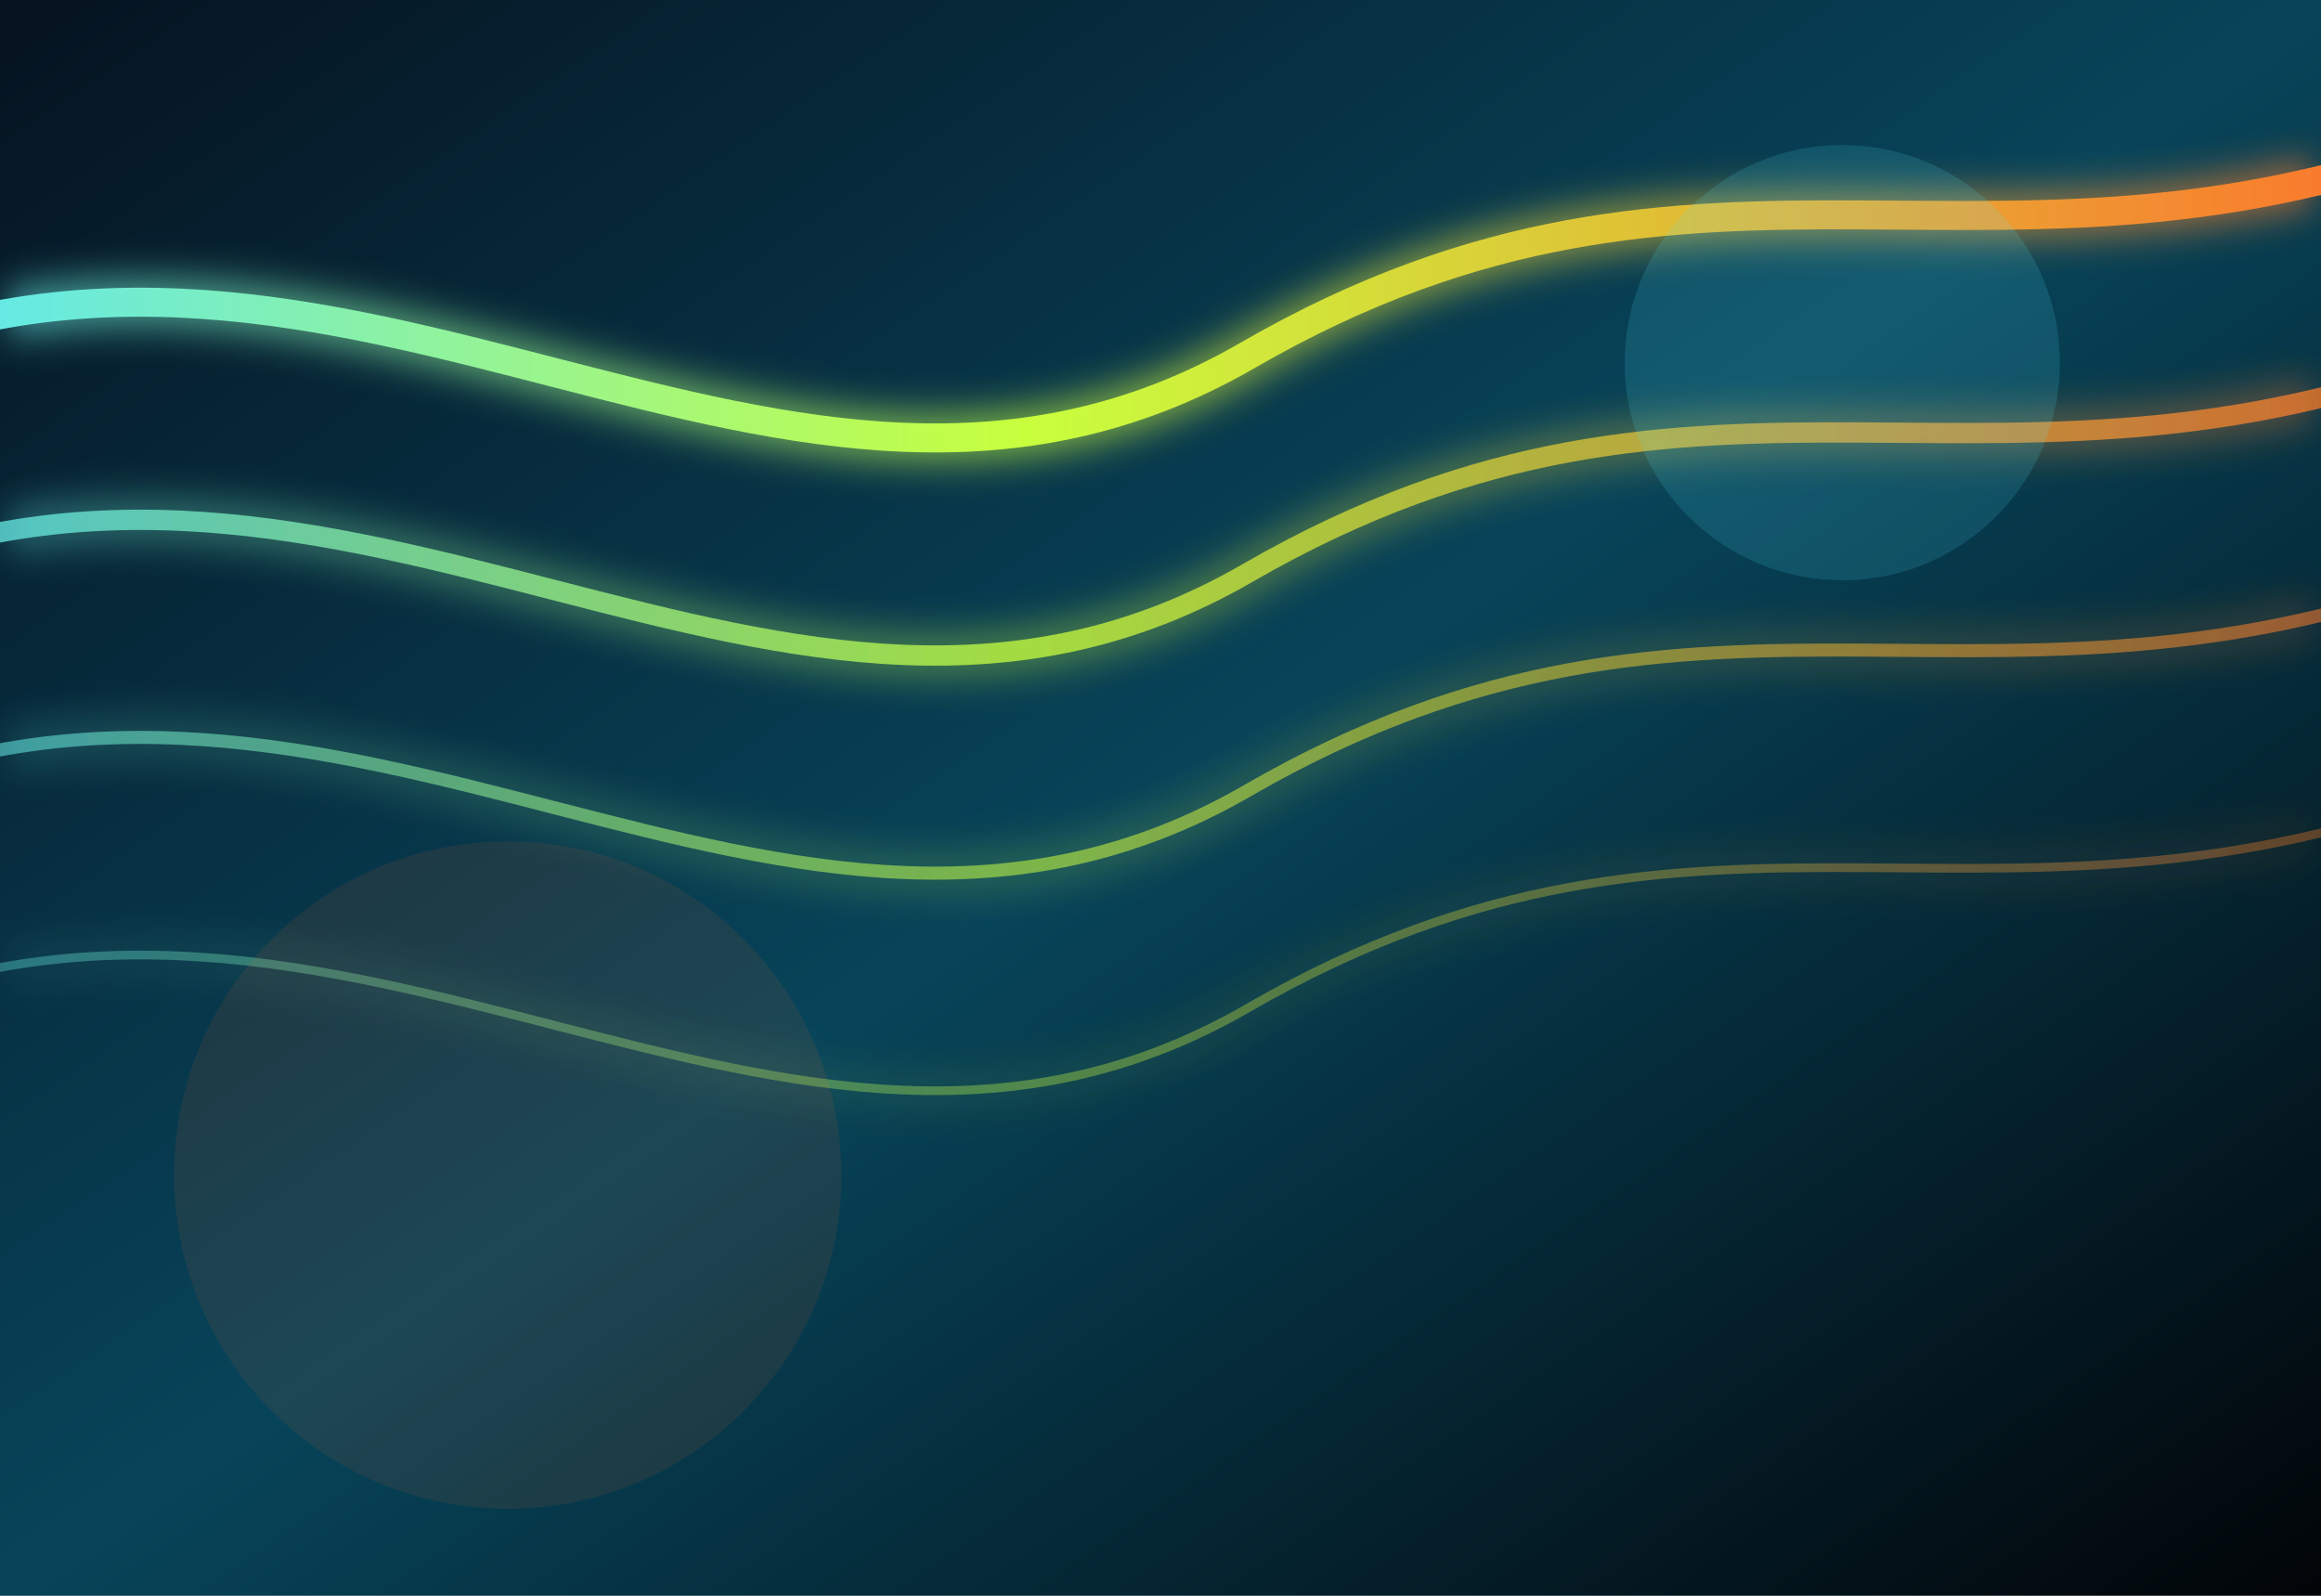
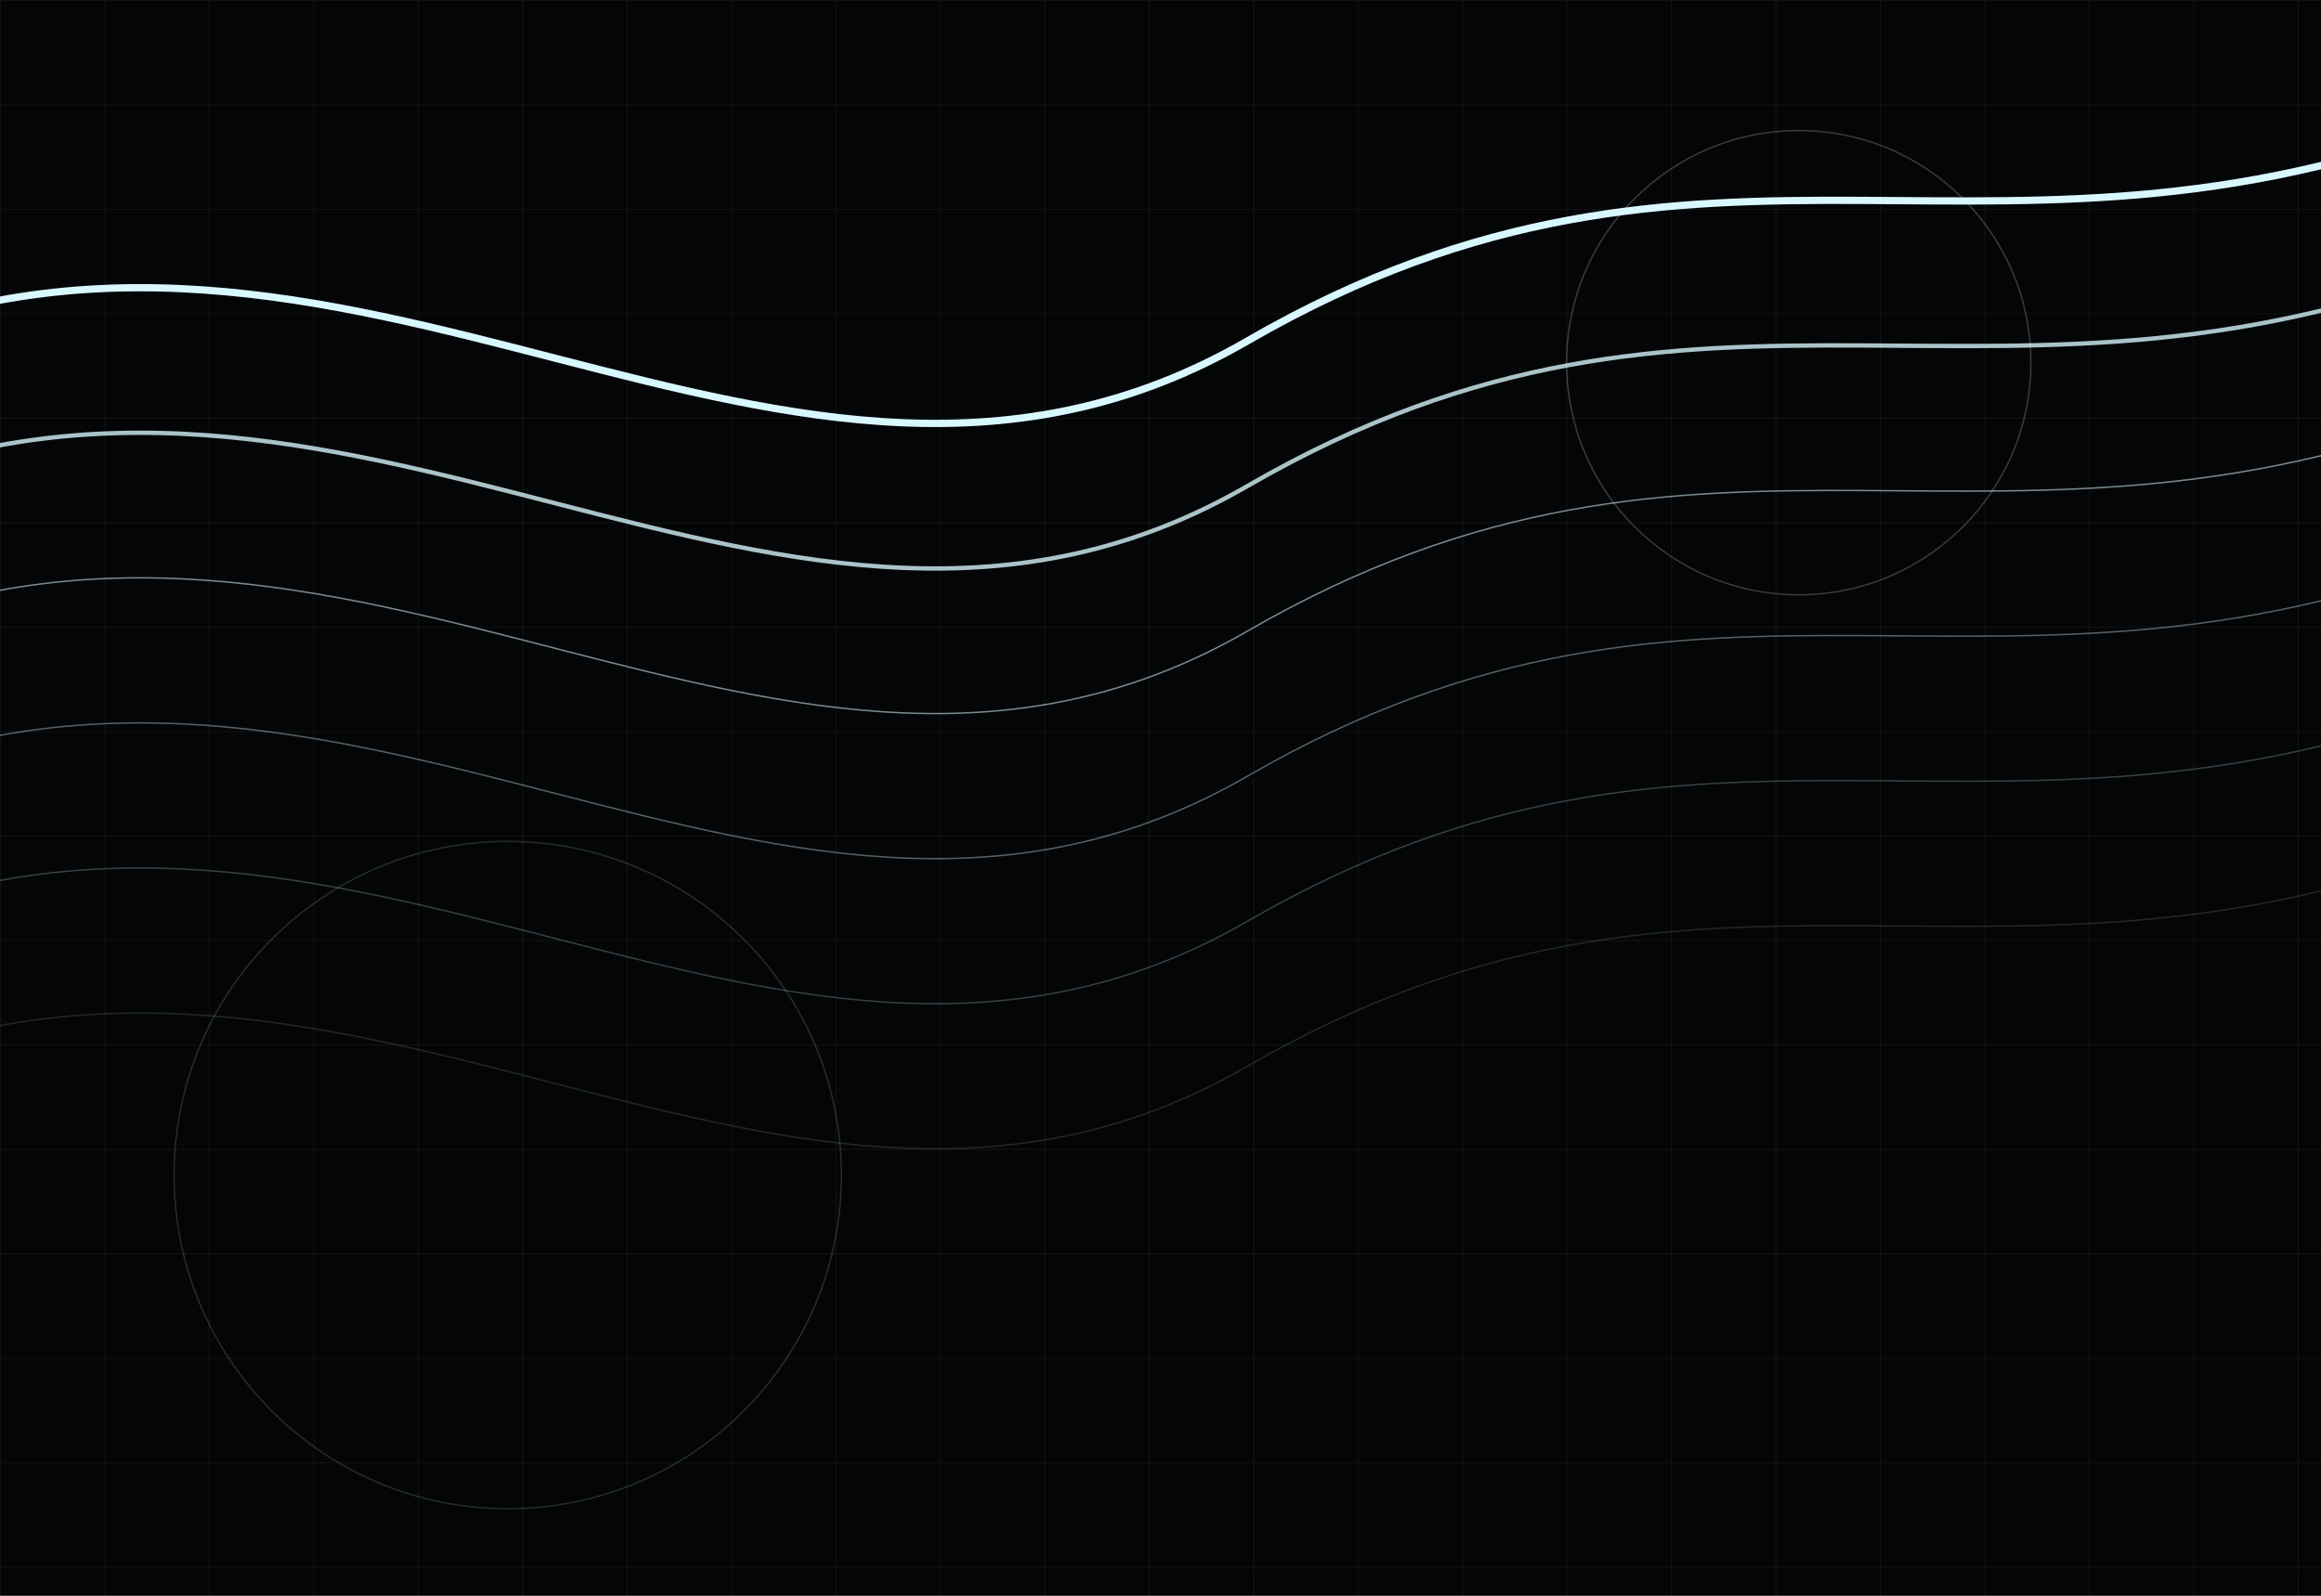
<svg xmlns="http://www.w3.org/2000/svg" viewBox="0 0 1600 1100">
  <defs>
-     <linearGradient id="g" x1="0" y1="0" x2="1" y2="1">
-       <stop stop-color="#06121f" />
-       <stop offset=".5" stop-color="#07445a" />
-       <stop offset="1" stop-color="#020407" />
-     </linearGradient>
-     <linearGradient id="w" x1="0" y1="0" x2="1" y2="0">
-       <stop stop-color="#56e6ff" />
-       <stop offset=".45" stop-color="#c8ff3d" />
-       <stop offset="1" stop-color="#ff6b2c" />
-     </linearGradient>
-     <filter id="glow">
-       <feGaussianBlur stdDeviation="15" result="x" />
-       <feMerge>
-         <feMergeNode in="x" />
-         <feMergeNode in="SourceGraphic" />
-       </feMerge>
-     </filter>
+     <pattern id="g" width="72" height="72" patternUnits="userSpaceOnUse">
+       <path d="M72 0H0V72" fill="none" stroke="#d8f8ff" stroke-opacity=".07" />
+     </pattern>
  </defs>
+   <rect width="1600" height="1100" fill="#040506" />
  <rect width="1600" height="1100" fill="url(#g)" />
-   <g filter="url(#glow)" fill="none" stroke-linecap="round">
-     <path d="M-120 255C240 90 540 430 860 245s520-20 860-160" stroke="url(#w)" stroke-width="20" />
-     <path d="M-120 405C240 240 540 580 860 395s520-20 860-160" stroke="url(#w)" stroke-opacity=".75" stroke-width="14" />
-     <path d="M-120 555C240 390 540 730 860 545s520-20 860-160" stroke="url(#w)" stroke-opacity=".55" stroke-width="9" />
-     <path d="M-120 705C240 540 540 880 860 695s520-20 860-160" stroke="url(#w)" stroke-opacity=".35" stroke-width="6" />
+   <g fill="none" stroke="#d8f8ff" stroke-linecap="round">
+     <path d="M-120 245C240 80 540 420 860 235s520-20 860-160" stroke-width="5" />
+     <path d="M-120 345C240 180 540 520 860 335s520-20 860-160" stroke-opacity=".78" stroke-width="3" />
+     <path d="M-120 445C240 280 540 620 860 435s520-20 860-160" stroke-opacity=".55" />
+     <path d="M-120 545C240 380 540 720 860 535s520-20 860-160" stroke-opacity=".38" />
+     <path d="M-120 645C240 480 540 820 860 635s520-20 860-160" stroke-opacity=".24" />
+     <path d="M-120 745C240 580 540 920 860 735s520-20 860-160" stroke-opacity=".14" />
  </g>
-   <circle cx="1270" cy="250" r="150" fill="#56e6ff" fill-opacity=".14" />
-   <circle cx="350" cy="810" r="230" fill="#ff6b2c" fill-opacity=".09" />
+   <circle cx="1240" cy="250" r="160" fill="none" stroke="#edf4f5" stroke-opacity=".22" />
+   <circle cx="350" cy="810" r="230" fill="none" stroke="#d8f8ff" stroke-opacity=".16" />
</svg>
